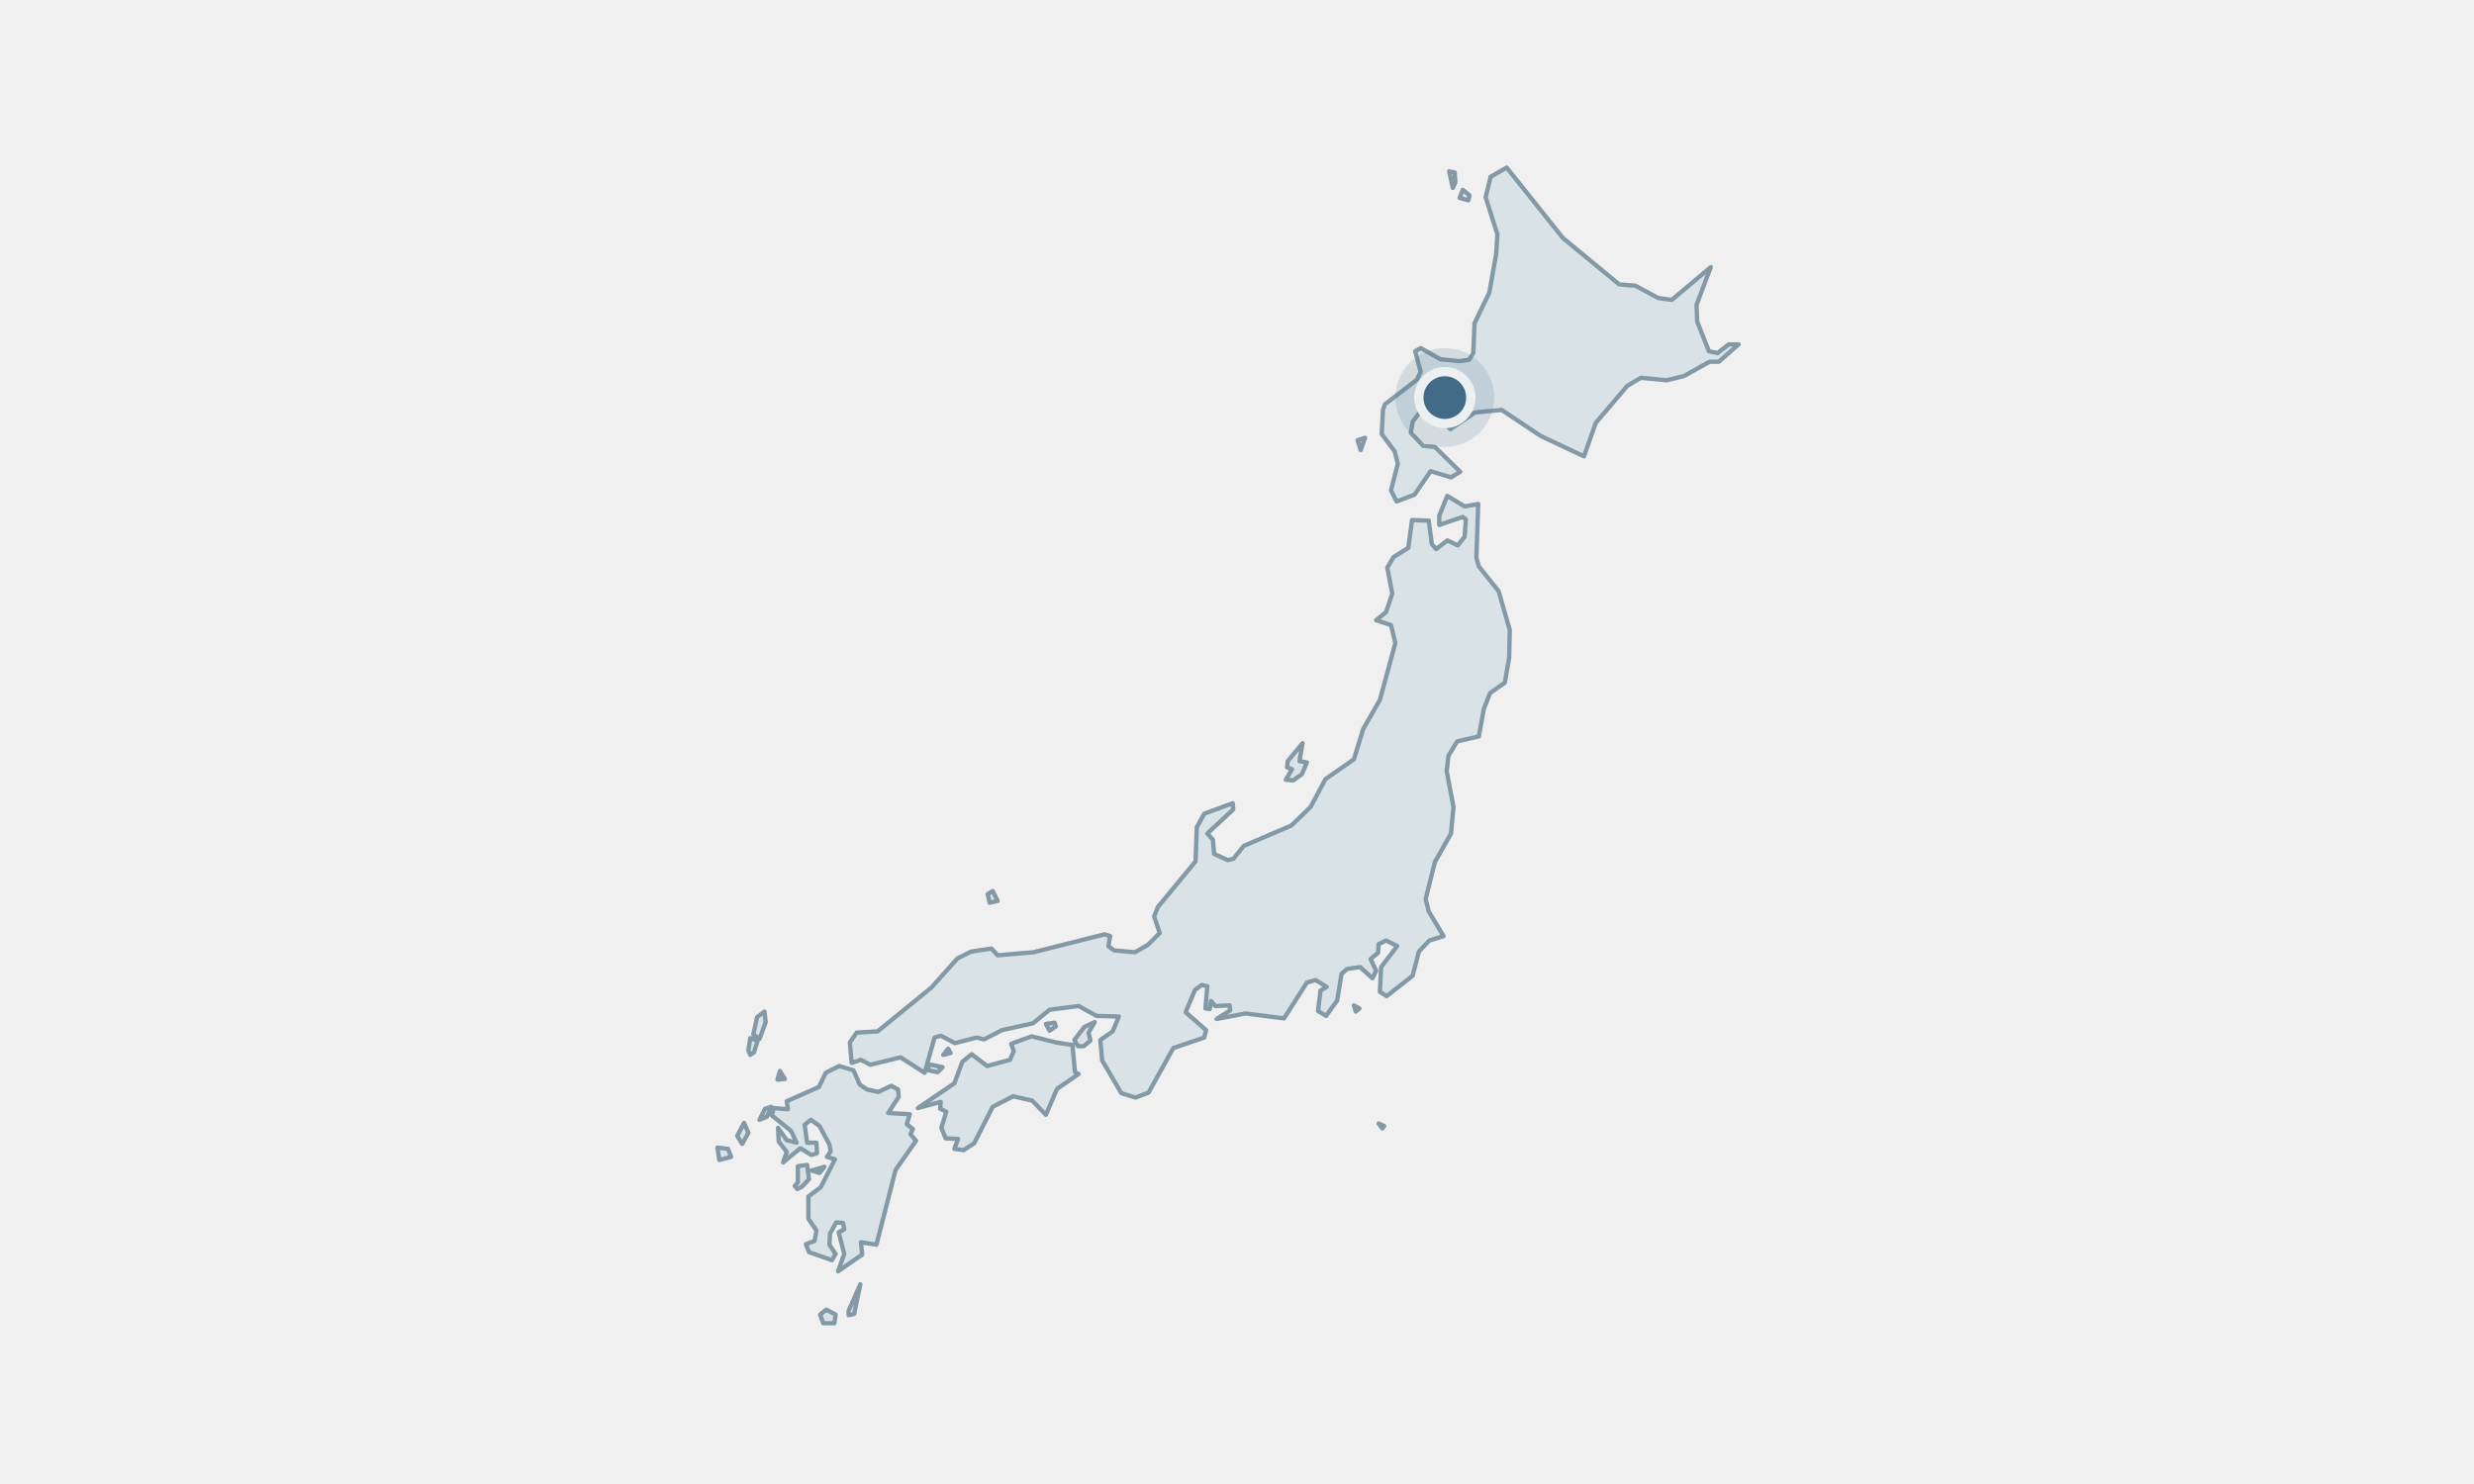
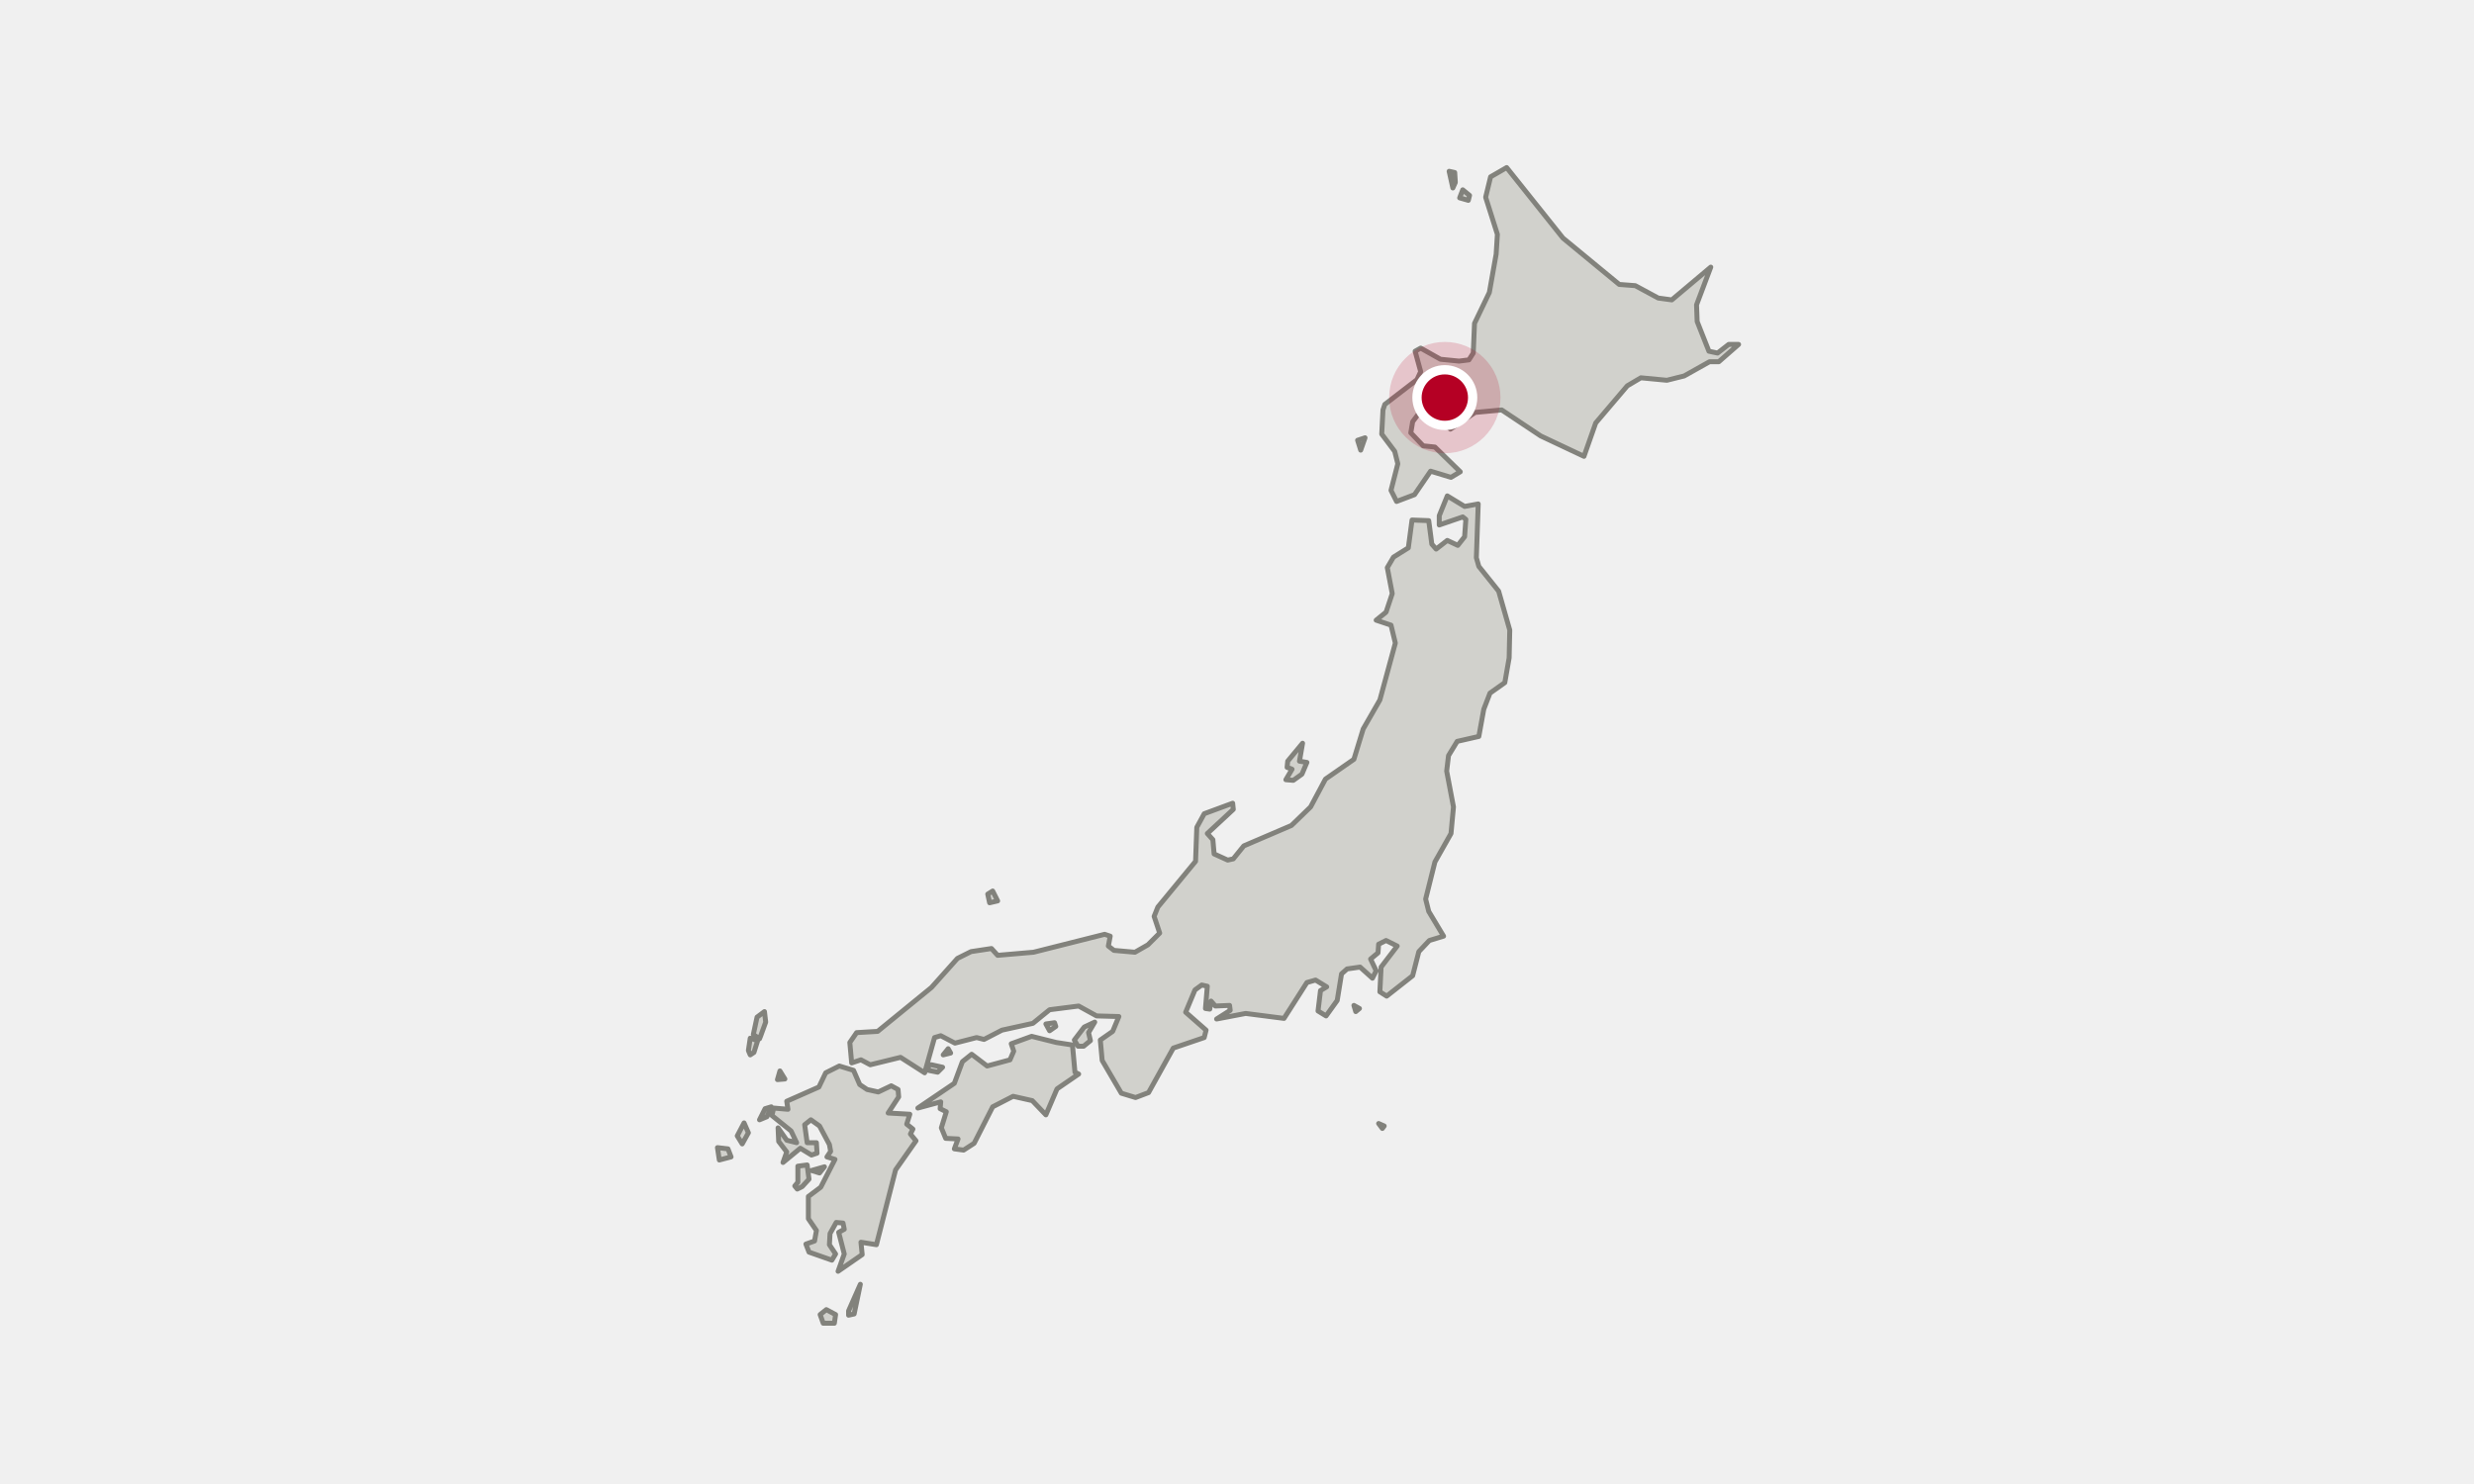
<svg xmlns="http://www.w3.org/2000/svg" width="400" height="240" viewBox="0 0 400 240">
-   <g fill="#d9e2e7" stroke="#8399a6" stroke-width=".7" stroke-linejoin="round" fill-rule="evenodd">
+   <g fill="#d1d1cc" stroke="#82827c" stroke-width=".8" stroke-linejoin="round" fill-rule="evenodd">
    <path data-country="JPN" d="M161.3,145.7 160,146 159.7,144.6 160.5,144.1 161.3,145.7ZM209.1,126.2 207.9,126.1 208.9,124.4 208.1,124.1 208.2,123.1 210.6,120.2 210.1,123.1 211.3,123.3 210.5,125.2 209.1,126.2ZM176.3,168.3 175.2,169.2 174.3,169.2 173.7,168.2 175.3,166.1 177,165.3 176,167 176.3,168.3ZM134.9,214 133.1,214 132.6,212.6 133.6,211.8 135.1,212.6 134.9,214ZM138.1,212.5 137.2,212.7 137.2,212 139.1,207.7 138.1,212.5ZM129.7,191.9 128.9,192.3 128.5,191.8 129,191.2 129,188.6 130.5,188.4 130.8,190.7 129.7,191.9ZM121.9,170.2 121.3,170.6 121,169.9 121.3,167.9 122.5,168.3 121.9,170.2ZM123,167.5 122.8,168 121.8,167.3 122.4,164.5 123.6,163.6 123.8,165.3 123,167.5ZM116,185.6 117.7,185.8 118.2,187.1 116.3,187.6 116,185.6ZM132.5,189.7 131.2,189.3 133.3,188.7 132.5,189.7ZM235.3,29.5 234.9,30.4 234.3,27.7 235.2,27.9 235.3,29.5ZM237.4,32.4 236,32 236.5,30.7 237.6,31.6 237.4,32.4ZM220,72.8 219.5,71.2 220.7,70.8 220,72.8ZM170.7,166 169.7,166.7 169.1,165.6 170.5,165.4 170.7,166ZM219.8,163.1 219.2,163.6 218.9,162.6 219.8,163.1ZM120,185 119.2,183.7 120.3,181.6 121,183.2 120,185ZM124,180.6 122.8,181.1 123.7,179.3 124.7,179 124,180.6ZM126.9,174.5 125.7,174.6 126.1,173.2 126.9,174.5ZM153.7,170.3 152.5,170.6 153.3,169.6 153.7,170.3ZM150.6,172.2 152.4,172.6 151.6,173.4 150.1,173.1 150.1,172.2 150.6,172.2ZM261.8,46 264.4,46.2 268.1,48.2 270.3,48.5 276.6,43.2 274.3,49.3 274.4,52 276.3,56.8 277.7,57.1 279.5,55.7 281.1,55.7 277.9,58.5 276.4,58.5 272.3,60.8 269.5,61.5 265.3,61.1 263.1,62.4 258,68.4 256.1,73.8 249.1,70.5 242.8,66.3 238.5,66.7 234.5,69.4 231.8,66.6 229.6,66.6 228.4,68.2 228.1,70 230.1,72.1 232,72.3 236.1,76.3 234.6,77.2 231.3,76.2 228.7,80 225.8,81.1 224.9,79.3 226,75 225.5,73 223.4,70.2 223.6,66.3 223.9,65.4 229.1,61.4 229.7,60.1 228.8,56.8 229.7,56.3 232.9,58.1 235.9,58.4 237.5,58.2 238.2,57.1 238.4,52.3 240.8,47.3 241.9,41.1 242.1,37.9 240.2,31.9 241,28.6 243.6,27.1 252.7,38.5 261.8,46ZM140.2,176.2 142,176.6 144.1,175.6 145.2,176.2 145.3,177.4 143.6,180 147.1,180.2 146.6,181.8 147.6,182.6 147.2,183.4 148.1,184.5 144.8,189.2 141.7,201.3 139.2,200.9 139.4,202.9 135.5,205.6 136.5,202.8 135.6,199.3 136.5,198.8 136.3,197.8 135.2,197.7 134.2,199.5 134.1,201.3 135.1,202.8 134.5,203.8 130.8,202.5 130.3,201.2 131.7,200.7 132,199 130.7,197.1 130.7,193.5 132.7,192 135,187.5 133.7,187.1 134.3,186.2 134.1,185.1 132.5,182.1 131.1,181.1 130.1,181.9 130.5,184.8 132,184.8 132.1,186.5 131.2,186.8 129.4,185.7 126.6,188 127.2,186.3 125.9,184.6 125.8,182.4 127.2,184.4 128.8,184.8 127.9,182.9 124.8,180.4 125.1,179.2 127.4,179.4 127.2,178.1 132.4,175.8 133.5,173.5 135.7,172.4 138,173.1 139,175.4 140.2,176.2ZM170.8,168.6 173.4,169 173.8,173.4 174.4,173.7 170.9,176.1 169.1,180.3 166.9,178 163.8,177.3 160.5,179 157.5,184.9 155.8,186 154.3,185.8 154.9,184.2 152.9,184.1 152.2,182.4 153,179.8 152,179.3 152.1,178.2 148.4,179.2 154.3,175.2 155.6,171.7 157.1,170.5 159.6,172.4 163.3,171.4 163.9,170 163.5,168.8 166.8,167.6 170.8,168.6ZM236.8,81.9 239,81.5 238.7,90.2 239.1,91.6 242.3,95.6 244.1,101.9 244,106.4 243.3,110.4 240.9,112.1 239.9,114.7 239.1,119.1 235.6,119.9 234.2,122.2 233.9,124.7 235,130.5 234.6,134.8 232,139.4 230.5,145.4 231,147.4 233.4,151.4 231.1,152.1 229.4,153.9 228.4,157.8 224.2,161.1 223.1,160.4 223.3,156.4 225.9,153 224.1,152.1 222.9,152.7 222.8,154.1 221.6,155.1 222.5,157 221.9,158.2 219.9,156.4 217.8,156.7 216.9,157.5 216.2,161.8 214.4,164.3 213.1,163.5 213.5,160.2 214.5,159.6 212.7,158.5 211.3,158.9 207.6,164.7 201.4,163.9 196.7,164.8 198.9,163.4 198.8,162.6 196.5,162.7 195.8,161.9 195.6,163.2 194.9,163.1 195.2,159.5 194.3,159.3 193.2,160.1 191.7,163.7 195,166.6 194.7,167.8 189.7,169.5 185.7,176.7 183.6,177.5 181.3,176.8 178.2,171.5 177.9,168.2 179.9,166.8 180.9,164.4 177.3,164.3 174.4,162.7 169.7,163.3 167,165.5 162,166.6 159.1,168.1 157.9,167.8 154.4,168.7 152.1,167.5 151.1,167.8 149.5,173.5 145.6,171 140.7,172.2 139.2,171.4 137.7,171.9 137.4,168.6 138.5,167 141.9,166.8 150.6,159.7 154.8,155 157,153.9 160.3,153.4 161.3,154.5 167.1,154 178.6,151.1 179.5,151.4 179.2,153 180.1,153.7 183.5,154 185.6,152.8 187.5,150.9 186.6,148.2 187.2,146.7 193.3,139.3 193.5,133.8 194.7,131.6 199.3,129.9 199.4,130.9 195.2,134.8 196.1,135.8 196.3,138.1 198.5,139.1 199.4,138.9 201.1,136.8 208.8,133.5 211.9,130.5 214.3,126 218.9,122.8 220.4,117.9 223.1,113.2 225.6,104 224.9,101.1 222.5,100.3 224.1,99 225.1,96 224.3,91.8 225.3,90.1 227.7,88.6 228.3,84.1 231,84.2 231.5,88 232.2,88.8 234,87.4 235.7,88.2 236.8,86.8 237,84 236.5,83.6 232.7,84.9 232.7,83.4 234,80.2 236.8,81.9ZM223.5,182.5 222.9,181.7 223.8,182.1 223.5,182.5Z" />
  </g>
  <g data-coordinates="140.9,42.735">
-     <circle cx="233.6" cy="64.3" r="8" fill="#426b87" opacity=".16" />
-     <circle cx="233.6" cy="64.3" r="4.2" fill="#426b87" stroke="#edf0f1" stroke-width="1.5" />
+     <circle cx="233.6" cy="64.3" r="9" fill="#b50024" opacity=".18" />
+     <circle cx="233.6" cy="64.3" r="4.5" fill="#b50024" stroke="#fff" stroke-width="1.5" />
  </g>
</svg>
